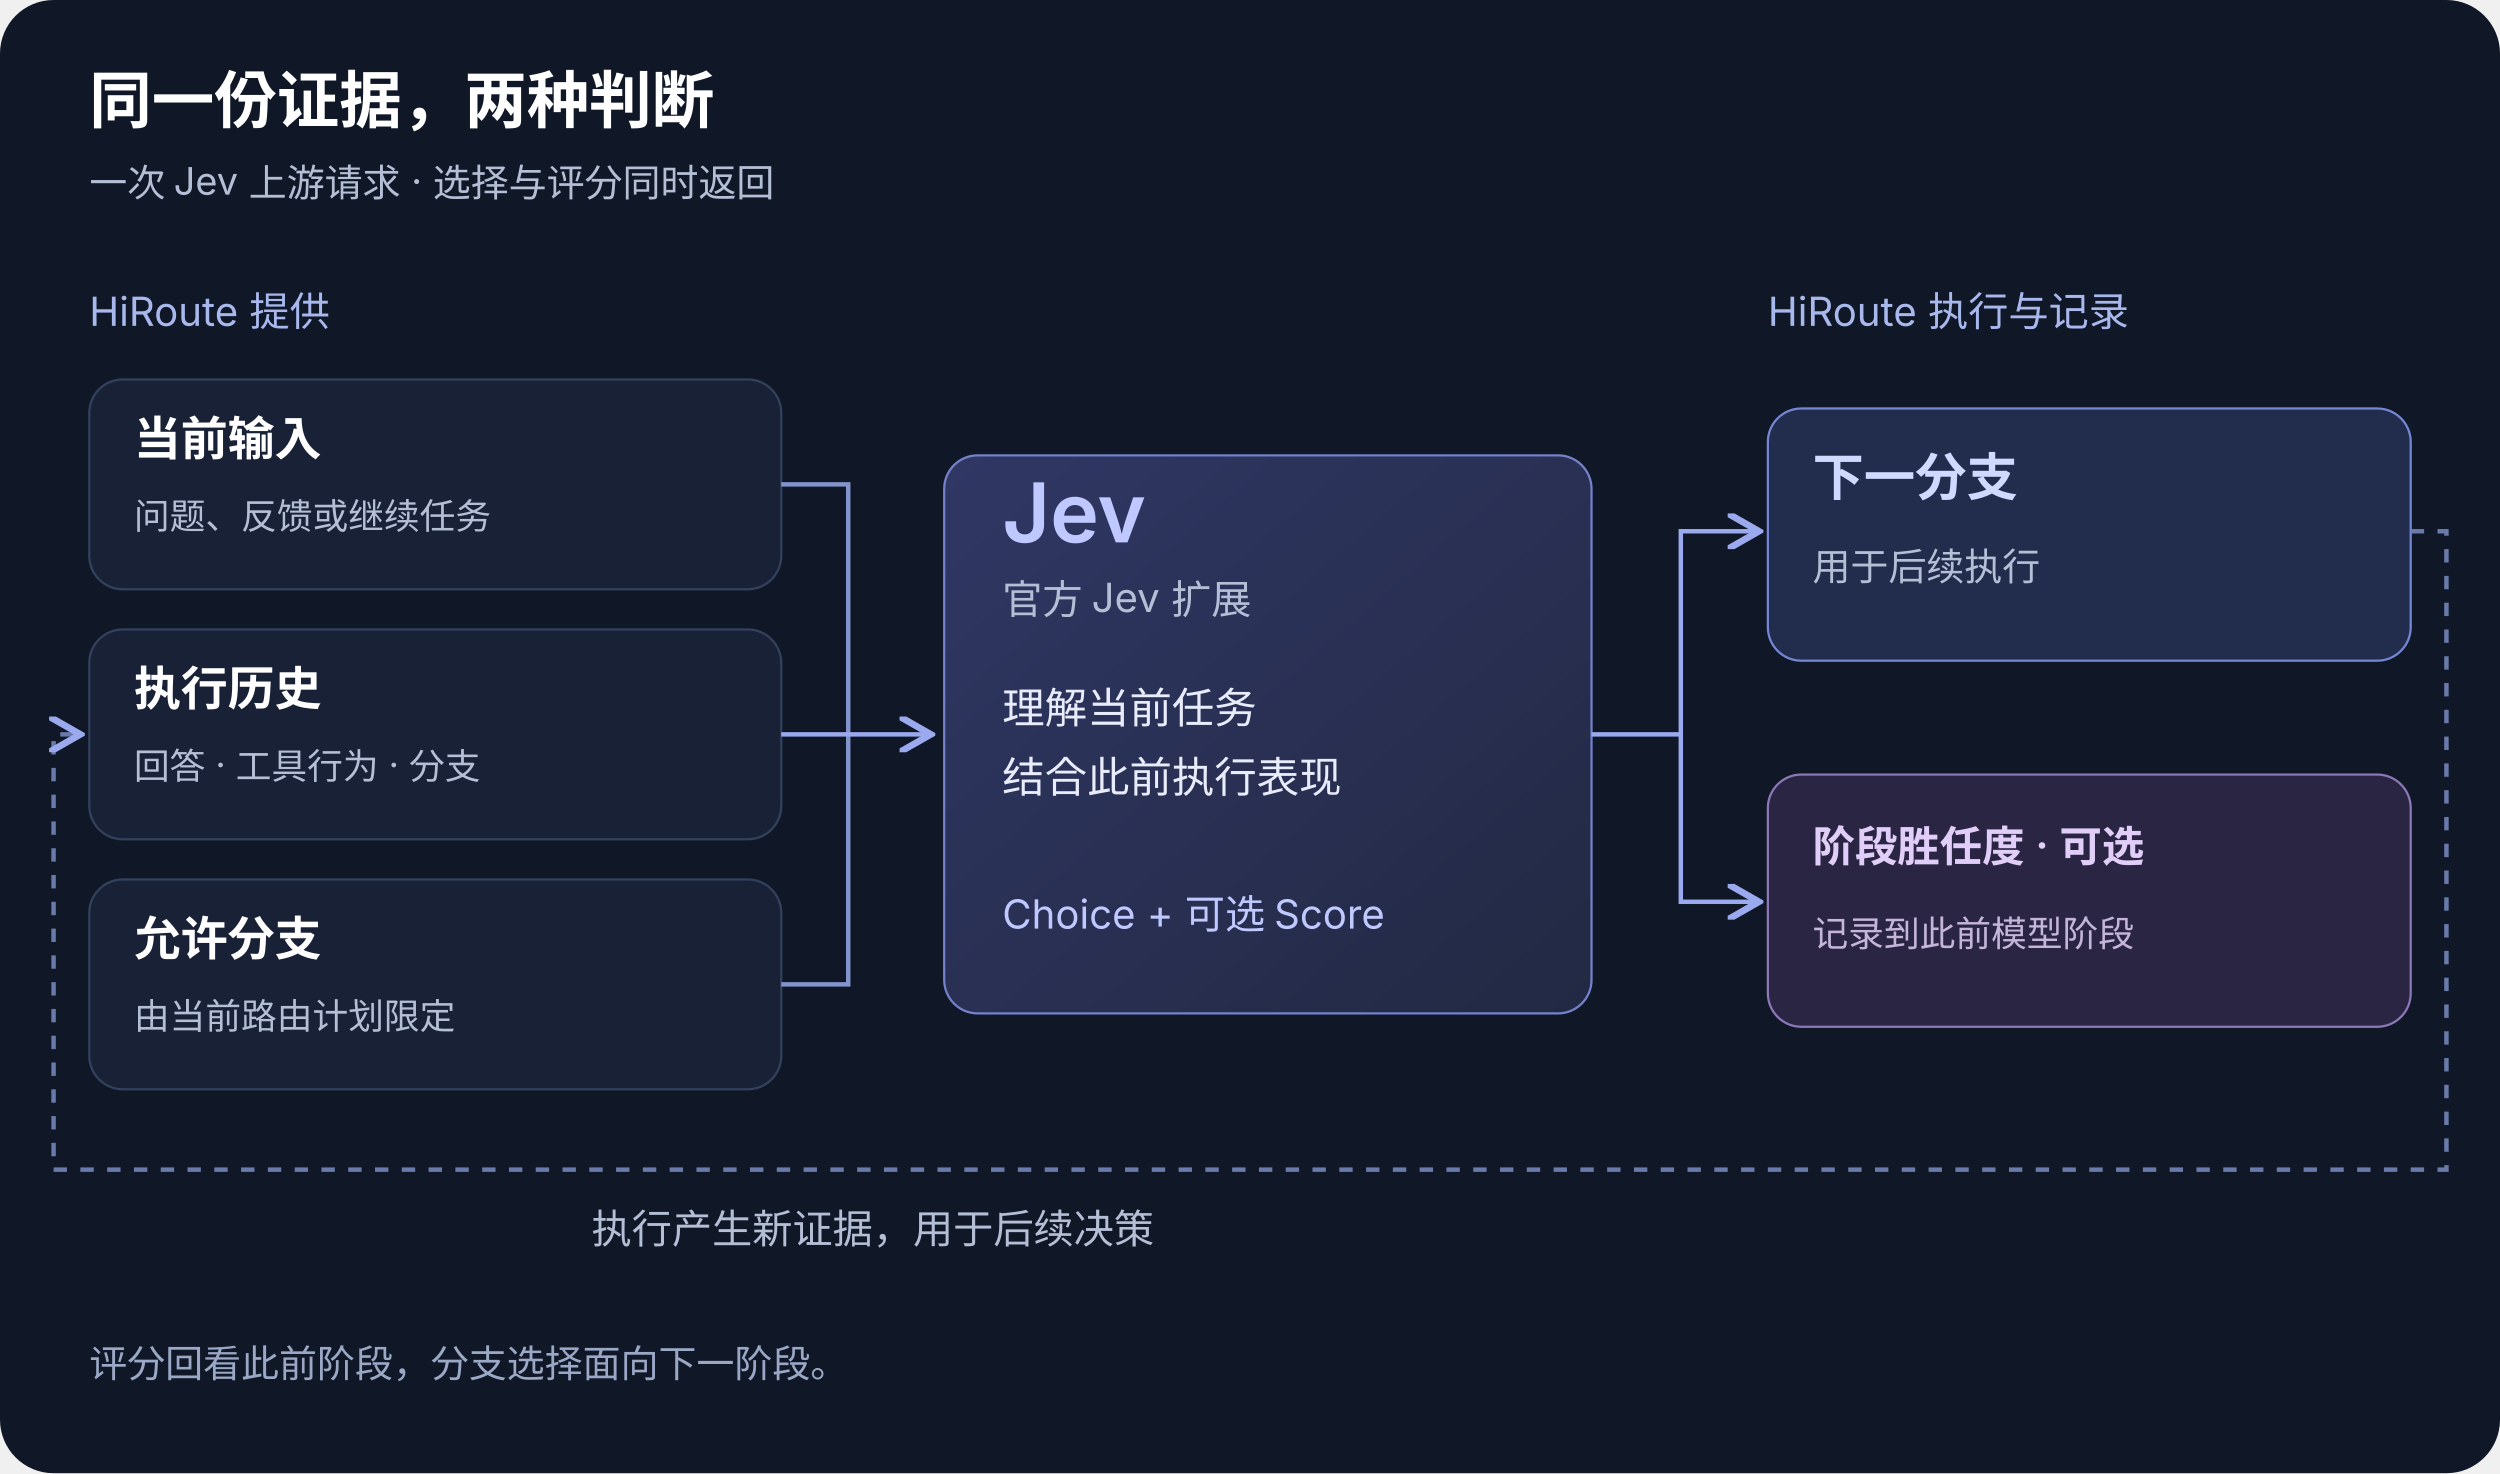
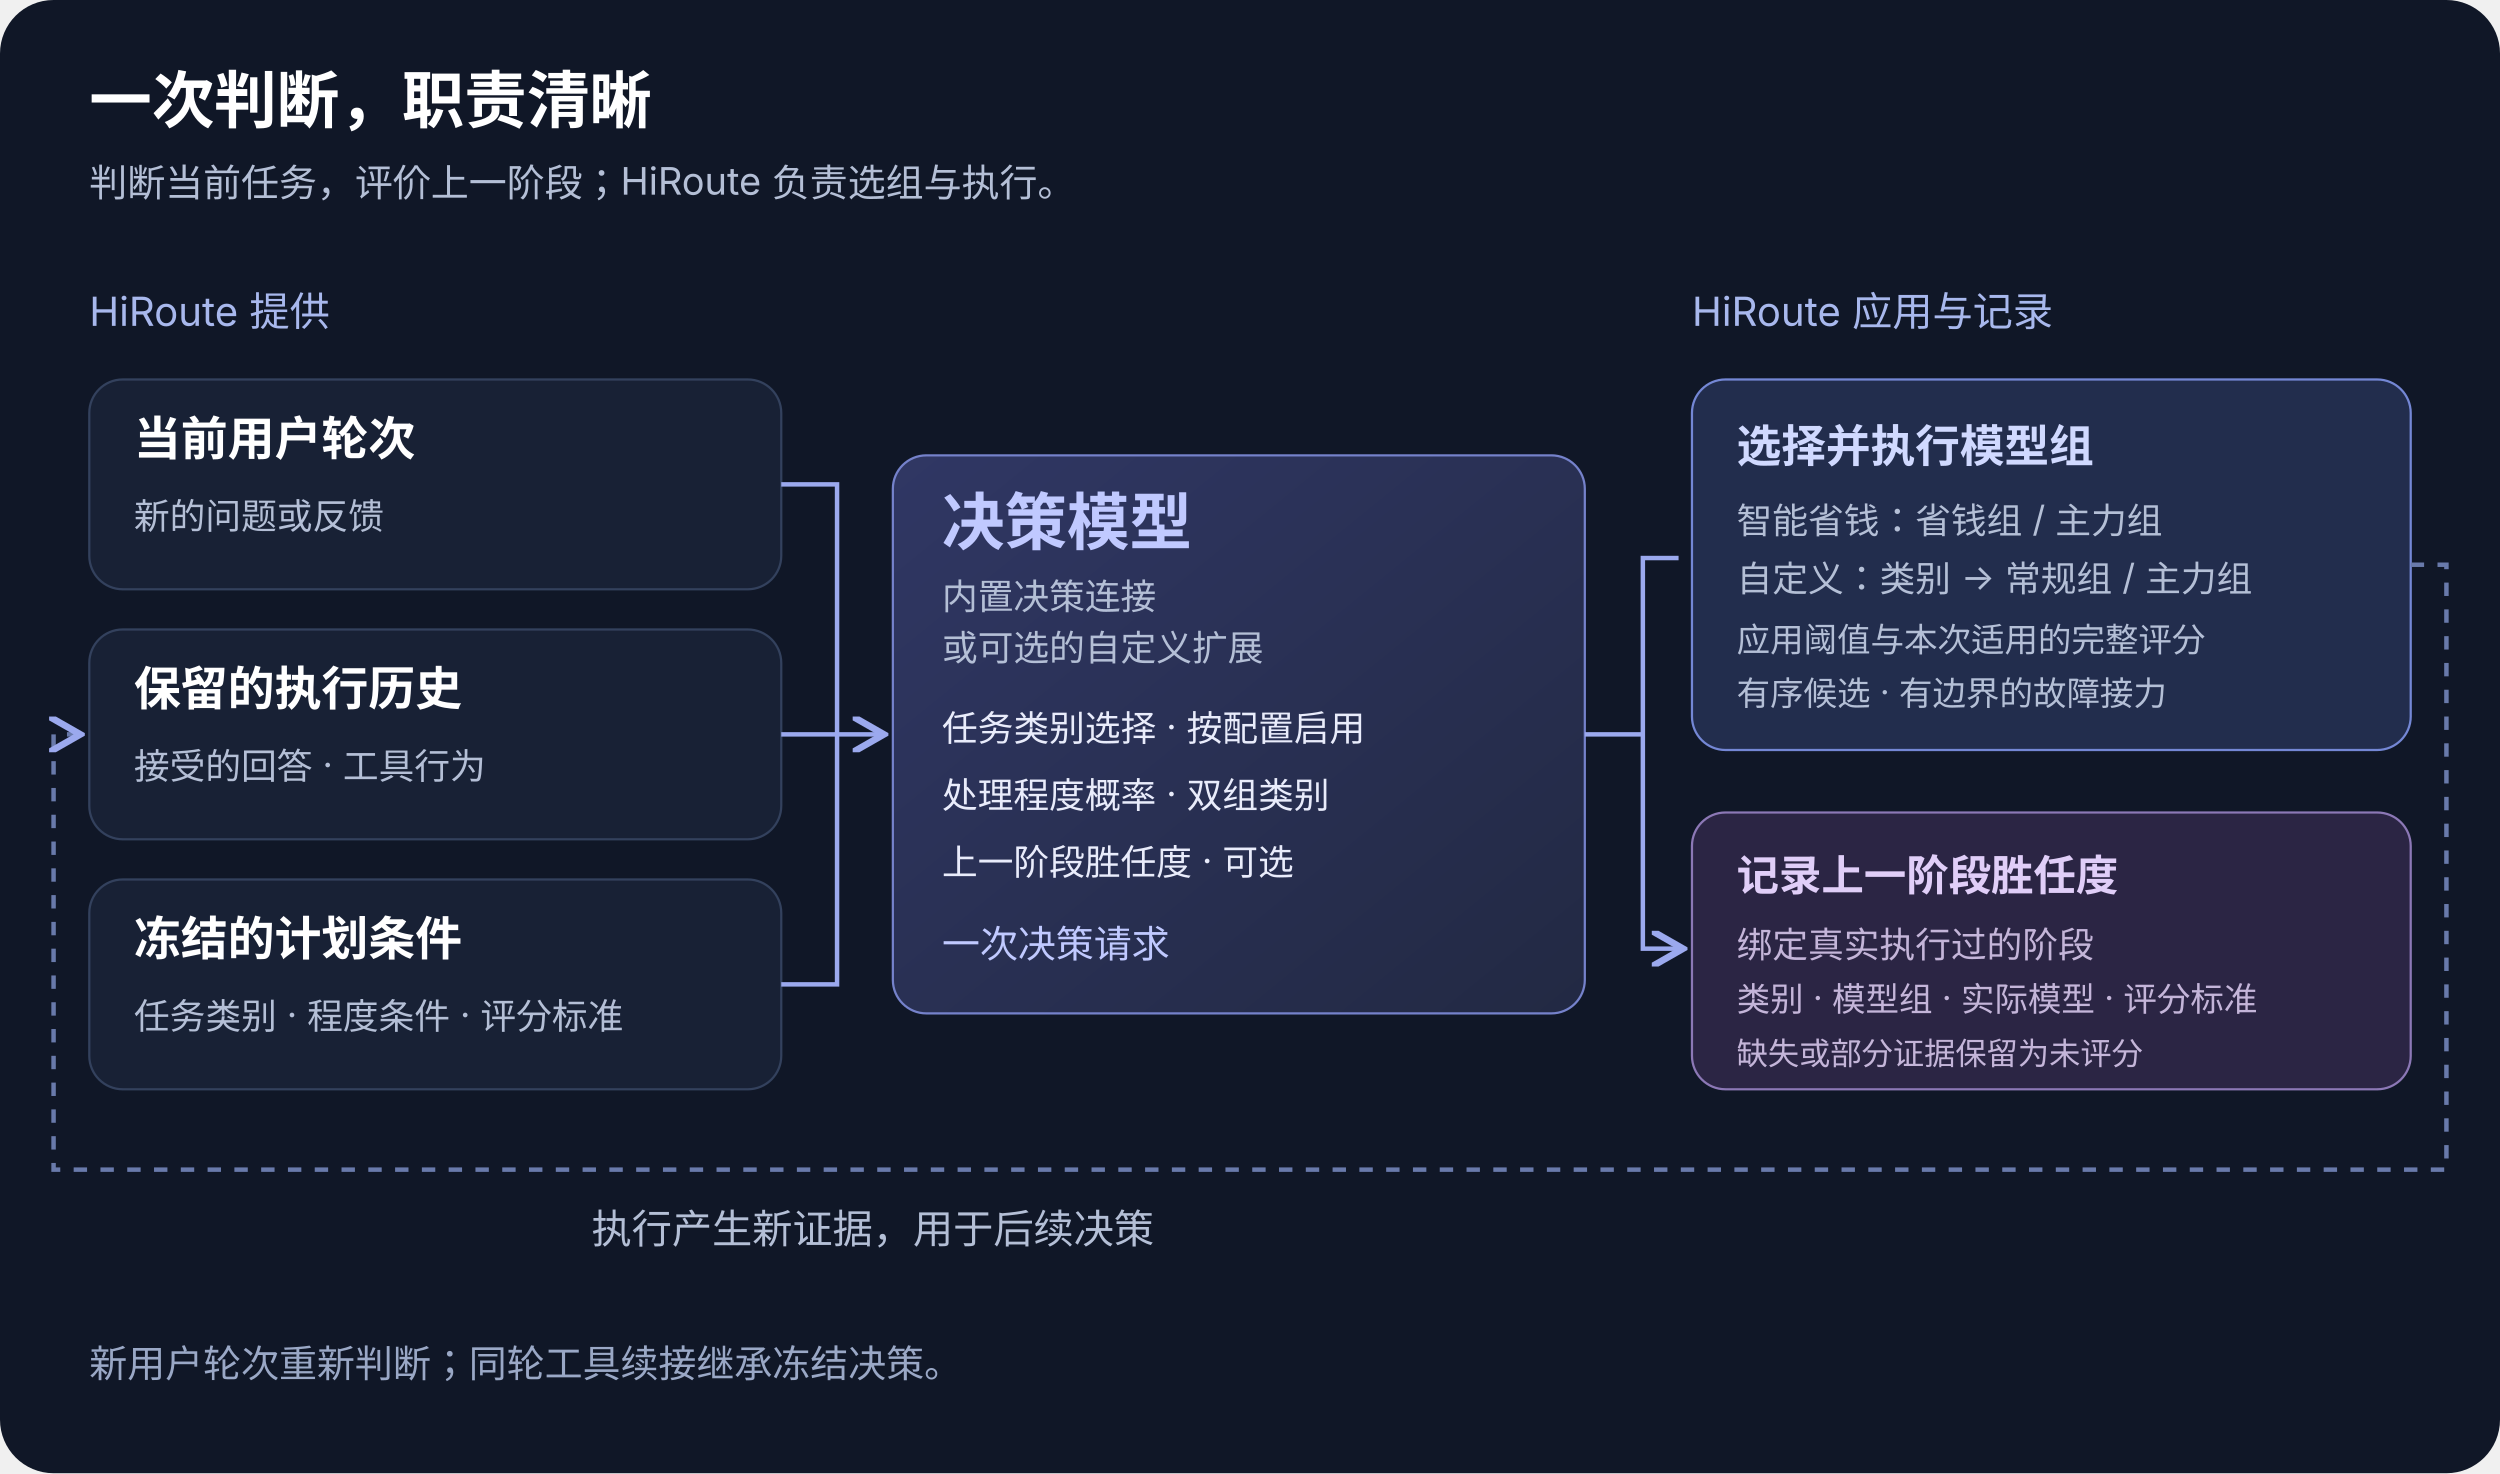
<svg xmlns="http://www.w3.org/2000/svg" width="1120" height="660" viewBox="0 0 1120 660" role="img" aria-labelledby="title desc">
  <defs>
    <marker id="arrow" markerWidth="8" markerHeight="8" refX="6" refY="4" orient="auto">
      <path d="M0 0L7 4L0 8" fill="none" stroke="#9ba9ee" stroke-width="1.5" />
    </marker>
    <linearGradient id="hub" x2="1" y2="1">
      <stop stop-color="#303764" />
      <stop offset="1" stop-color="#222943" />
    </linearGradient>
  </defs>
  <rect width="1120" height="660" rx="24" fill="#101727" />
  <g font-family="Inter,Arial,'PingFang SC','Microsoft YaHei',sans-serif">
-     <text x="40" y="55" font-size="28" fill="#fff" font-weight="600">同一份证据，两种判断</text>
-     <text x="40" y="88" font-size="17" fill="#b4bfd6" font-weight="400">一次 Jev 上游请求 · 选择与评分同时返回</text>
-     <text x="40" y="146" font-size="18" fill="#a8b8ed" font-weight="400">HiRoute 提供</text>
-     <text x="792" y="146" font-size="18" fill="#a8b8ed" font-weight="400">HiRoute 执行与记录</text>
+     <text x="40" y="55" font-size="28" fill="#fff" font-weight="600">一次判断，职责清晰</text>
+     <text x="40" y="88" font-size="17" fill="#b4bfd6">判断当前任务，评价上一阶段；HiRoute 负责选组与执行。</text>
+     <text x="40" y="146" font-size="18" fill="#a8b8ed">HiRoute 提供</text>
+     <text x="758" y="146" font-size="18" fill="#a8b8ed">HiRoute 应用与记录</text>
    <rect x="40" y="170" width="310" height="94" rx="15" fill="#182135" stroke="#33415d" />
-     <text x="60" y="204" font-size="21" fill="#fff" font-weight="600">当前输入</text>
-     <text x="60" y="237" font-size="16" fill="#b4bfd6" font-weight="400">问题、反馈或继续任务</text>
+     <text x="60" y="204" font-size="21" fill="#fff" font-weight="600">当前用户轮次</text>
+     <text x="60" y="237" font-size="16" fill="#b4bfd6">新的问题或反馈</text>
    <rect x="40" y="282" width="310" height="94" rx="15" fill="#182135" stroke="#33415d" />
-     <text x="60" y="316" font-size="21" fill="#fff" font-weight="600">执行历史</text>
-     <text x="60" y="349" font-size="16" fill="#b4bfd6" font-weight="400">回答 · 工具行为 · 分支</text>
+     <text x="60" y="316" font-size="21" fill="#fff" font-weight="600">保留的执行历史</text>
+     <text x="60" y="349" font-size="16" fill="#b4bfd6">接受的回答 · 工具行为</text>
    <rect x="40" y="394" width="310" height="94" rx="15" fill="#182135" stroke="#33415d" />
-     <text x="60" y="428" font-size="21" fill="#fff" font-weight="600">允许分支</text>
-     <text x="60" y="461" font-size="16" fill="#b4bfd6" font-weight="400">由当前路由计划限定</text>
-     <path d="M350 217H380V329M350 441H380V329" fill="none" stroke="#8394cc" stroke-width="2" />
-     <path d="M350 329H415" fill="none" stroke="#9ba9ee" stroke-width="2" marker-end="url(#arrow)" />
-     <rect x="423" y="204" width="290" height="250" rx="15" fill="url(#hub)" stroke="#7582cb" />
-     <text x="449" y="243" font-size="37" fill="#c0c9ff" font-weight="600">Jev</text>
-     <text x="449" y="275" font-size="18" fill="#b4bfd6" font-weight="400">官方 Jev 扩展</text>
-     <text x="449" y="324" font-size="19" fill="#e9ecfb" font-weight="400">理解当前任务</text>
-     <text x="449" y="355" font-size="19" fill="#e9ecfb" font-weight="400">结合此前执行表现</text>
-     <text x="449" y="416" font-size="18" fill="#c0c9ff" font-weight="400">Choice + 可选 Score</text>
-     <path d="M713 329H753V238H786" fill="none" stroke="#9ba9ee" stroke-width="2" marker-end="url(#arrow)" />
-     <path d="M753 329V404H786" fill="none" stroke="#9ba9ee" stroke-width="2" marker-end="url(#arrow)" />
-     <rect x="792" y="183" width="288" height="113" rx="15" fill="#222d4d" stroke="#7487d5" />
-     <text x="812" y="222" font-size="23" fill="#d0d9ff" font-weight="600">下一分支</text>
-     <text x="812" y="260" font-size="17" fill="#b4bfd6" font-weight="400">用于后续执行</text>
-     <rect x="792" y="347" width="288" height="113" rx="15" fill="#2b2544" stroke="#8c78b6" />
-     <text x="812" y="386" font-size="19" fill="#e0cef8" font-weight="600">阶段胜任度 · 可选</text>
-     <text x="812" y="424" font-size="16" fill="#c4b5d9" font-weight="400">记录到此前模型阶段</text>
-     <path d="M1080 238H1096V524H24V329H34" fill="none" stroke="#697aab" stroke-width="2" stroke-dasharray="6 6" marker-end="url(#arrow)" />
-     <text x="265" y="557" font-size="18" fill="#b4bfd6" font-weight="400">执行产生新证据，用于后续决策</text>
-     <text x="40" y="617" font-size="17" fill="#9aa8c6" font-weight="400">评分回看此前阶段，分支选择面向下一阶段。</text>
+     <text x="60" y="428" font-size="21" fill="#fff" font-weight="600">冻结的计划条件</text>
+     <text x="60" y="461" font-size="16" fill="#b4bfd6">任务类别 · 程度条件 · 评分标准</text>
+     <path d="M350 217H375V329M350 441H375V329M350 329H394" fill="none" stroke="#9ba9ee" stroke-width="2" marker-end="url(#arrow)" />
+     <rect x="400" y="204" width="310" height="250" rx="15" fill="url(#hub)" stroke="#7582cb" />
+     <text x="422" y="244" font-size="28" fill="#c0c9ff" font-weight="600">决策模型</text>
+     <text x="422" y="273" font-size="16" fill="#b4bfd6">内置决策连接</text>
+     <text x="422" y="296" font-size="16" fill="#b4bfd6">或可选的自定义扩展</text>
+     <text x="422" y="332" font-size="16" fill="#e9ecfb">任务类别选择 · 按配置启用</text>
+     <text x="422" y="362" font-size="16" fill="#e9ecfb">处理程度概率 · 双组类别</text>
+     <text x="422" y="392" font-size="16" fill="#e9ecfb">上一阶段胜任度 · 可选</text>
+     <text x="422" y="429" font-size="17" fill="#c0c9ff">一次决策请求</text>
+     <path d="M710 329H736V250H752M736 329V425H752" fill="none" stroke="#9ba9ee" stroke-width="2" marker-end="url(#arrow)" />
+     <rect x="758" y="170" width="322" height="166" rx="15" fill="#222d4d" stroke="#7487d5" />
+     <text x="778" y="207" font-size="20" fill="#d0d9ff" font-weight="600">选择并执行模型组</text>
+     <text x="778" y="239" font-size="16" fill="#b4bfd6">智能省钱：省钱组 / 主力组</text>
+     <text x="778" y="265" font-size="16" fill="#b4bfd6">自定义：类别 → 常规组 / 主力组</text>
+     <text x="778" y="292" font-size="15" fill="#b4bfd6">应用阈值与本次适用的完整评分</text>
+     <text x="778" y="316" font-size="15" fill="#b4bfd6">有序候选 · 有边界的故障接力</text>
+     <rect x="758" y="364" width="322" height="124" rx="15" fill="#2b2544" stroke="#8c78b6" />
+     <text x="778" y="399" font-size="19" fill="#e0cef8" font-weight="600">记录上一阶段胜任度</text>
+     <text x="778" y="429" font-size="16" fill="#c4b5d9">绑定真实执行过的阶段</text>
+     <text x="778" y="453" font-size="15" fill="#c4b5d9">类别 · 模型组 · 实际模型 · 评分标准</text>
+     <text x="778" y="477" font-size="14" fill="#c4b5d9">缺失或部分证据保留为未评分</text>
+     <path d="M1080 253H1096V524H24V329H34" fill="none" stroke="#697aab" stroke-width="2" stroke-dasharray="6 6" marker-end="url(#arrow)" />
+     <text x="265" y="557" font-size="18" fill="#b4bfd6">执行产生新证据，用于后续决策</text>
+     <text x="40" y="617" font-size="17" fill="#9aa8c6">新用户轮次重新判断；同轮工具续接继承冻结决策。</text>
  </g>
</svg>
